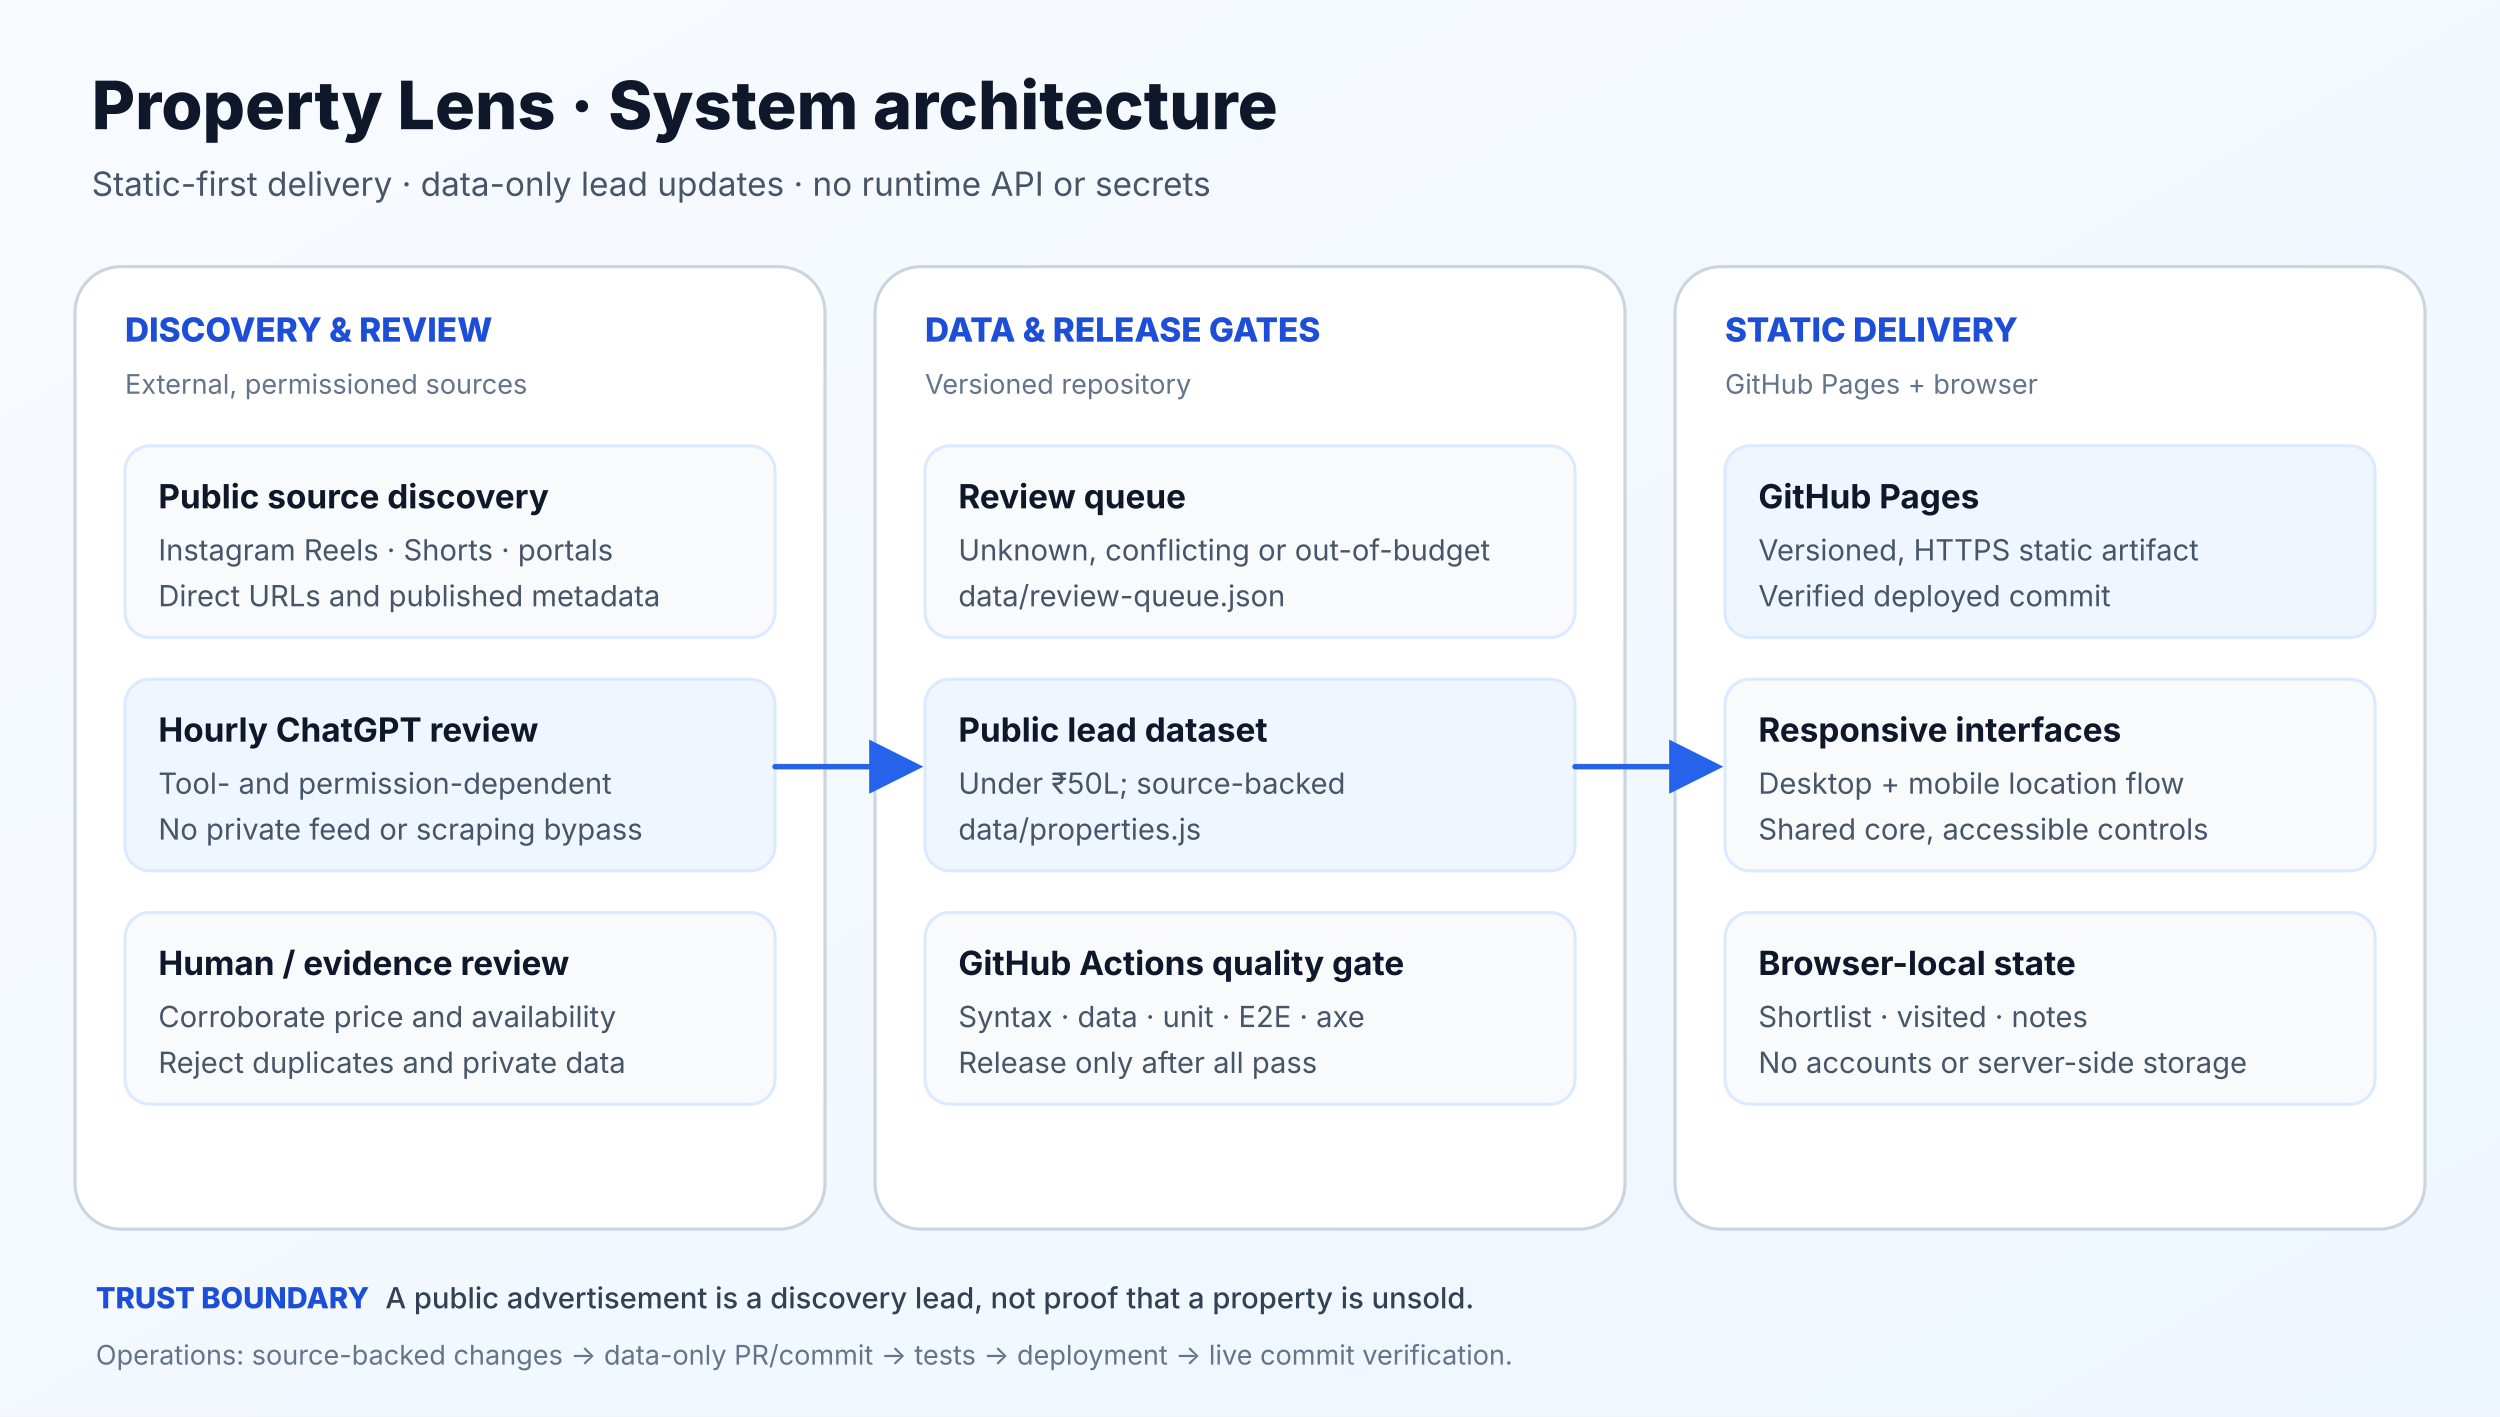
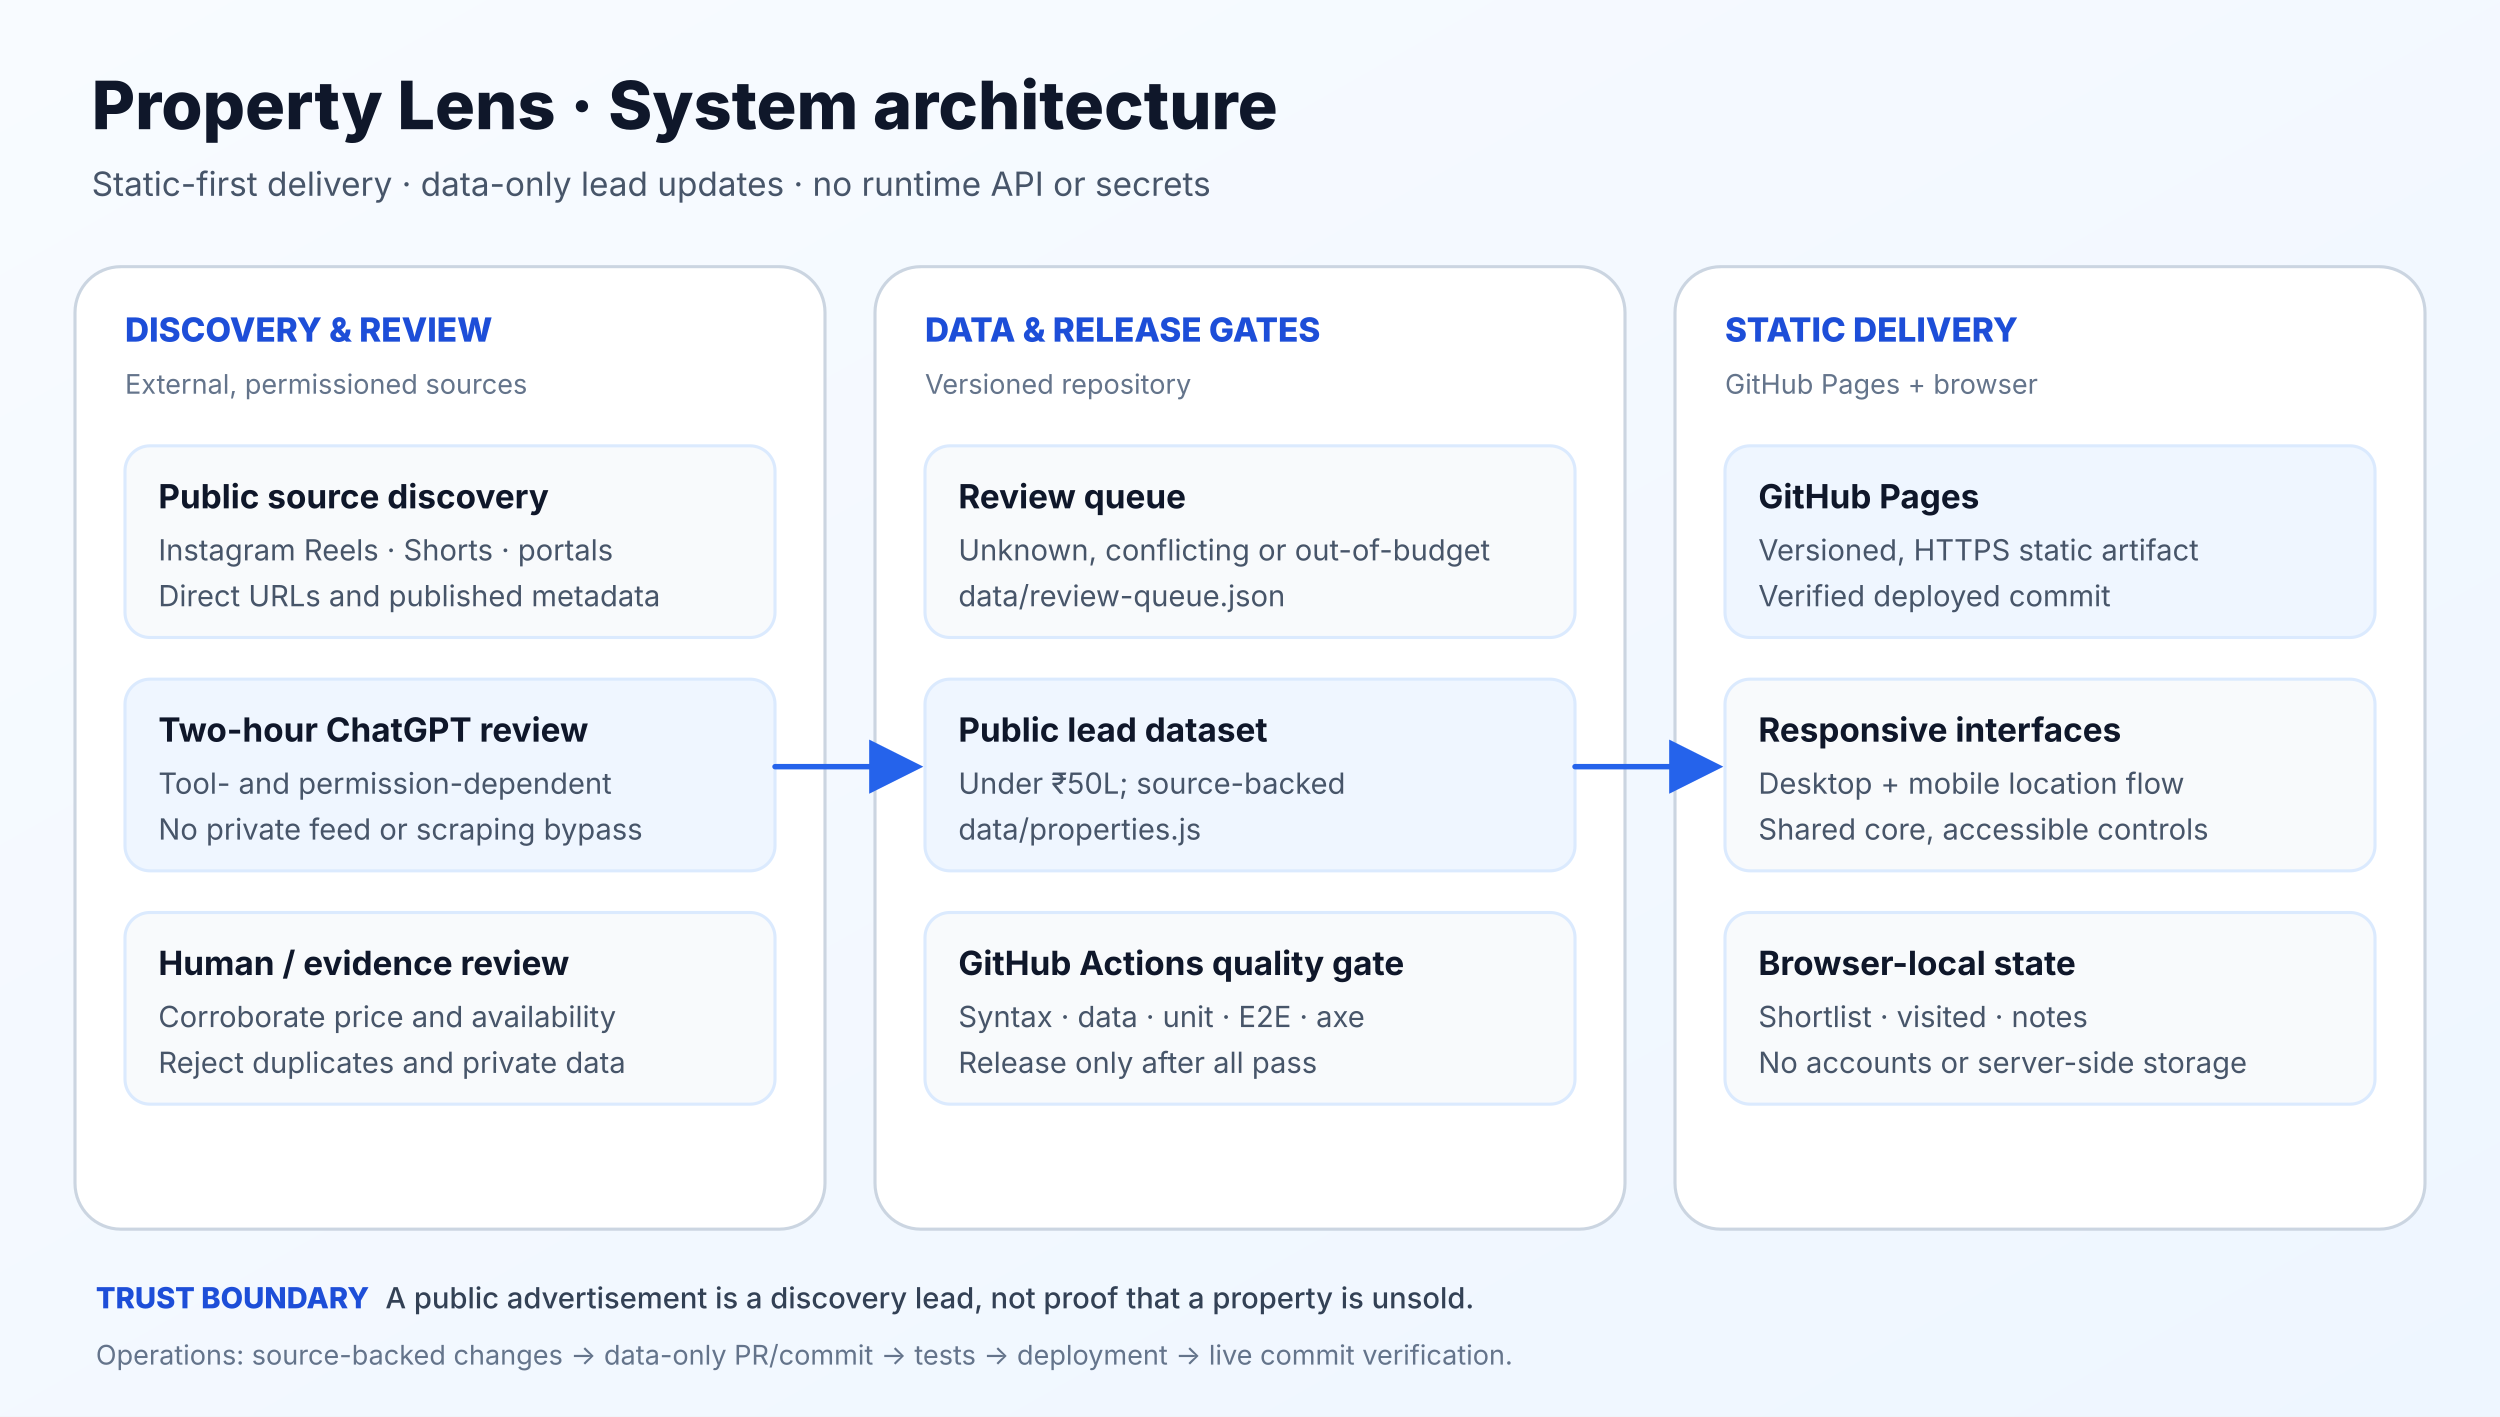
<svg xmlns="http://www.w3.org/2000/svg" viewBox="0 0 1200 680" role="img" aria-labelledby="title desc">
  <defs>
    <marker id="arrow" markerWidth="10" markerHeight="10" refX="8" refY="5" orient="auto">
      <path d="M0 0L10 5L0 10z" fill="#2563eb" />
    </marker>
    <linearGradient id="bg" x1="0" y1="0" x2="1" y2="1">
      <stop stop-color="#f8fbff" />
      <stop offset="1" stop-color="#eef6ff" />
    </linearGradient>
  </defs>
  <rect width="1200" height="680" fill="url(#bg)" />
  <text x="44" y="62" font-family="Inter,system-ui,-apple-system,Segoe UI,sans-serif" font-size="32" fill="#0f172a" font-weight="800">Property Lens · System architecture</text>
  <text x="44" y="94" font-family="Inter,system-ui,-apple-system,Segoe UI,sans-serif" font-size="16" fill="#475569" font-weight="400">Static-first delivery · data-only lead updates · no runtime API or secrets</text>
  <rect x="36" y="128" width="360" height="462" rx="22" fill="#fff" stroke="#cbd5e1" stroke-width="1.5" />
  <text x="60" y="164" font-family="Inter,system-ui,-apple-system,Segoe UI,sans-serif" font-size="16" fill="#1d4ed8" font-weight="800">DISCOVERY &amp; REVIEW</text>
  <text x="60" y="189" font-family="Inter,system-ui,-apple-system,Segoe UI,sans-serif" font-size="13" fill="#64748b" font-weight="400">External, permissioned sources</text>
  <rect x="420" y="128" width="360" height="462" rx="22" fill="#fff" stroke="#cbd5e1" stroke-width="1.5" />
  <text x="444" y="164" font-family="Inter,system-ui,-apple-system,Segoe UI,sans-serif" font-size="16" fill="#1d4ed8" font-weight="800">DATA &amp; RELEASE GATES</text>
  <text x="444" y="189" font-family="Inter,system-ui,-apple-system,Segoe UI,sans-serif" font-size="13" fill="#64748b" font-weight="400">Versioned repository</text>
  <rect x="804" y="128" width="360" height="462" rx="22" fill="#fff" stroke="#cbd5e1" stroke-width="1.5" />
  <text x="828" y="164" font-family="Inter,system-ui,-apple-system,Segoe UI,sans-serif" font-size="16" fill="#1d4ed8" font-weight="800">STATIC DELIVERY</text>
  <text x="828" y="189" font-family="Inter,system-ui,-apple-system,Segoe UI,sans-serif" font-size="13" fill="#64748b" font-weight="400">GitHub Pages + browser</text>
  <rect x="60" y="214" width="312" height="92" rx="12" fill="#f8fafc" stroke="#dbeafe" stroke-width="1.5" />
  <text x="76" y="244" font-family="Inter,system-ui,-apple-system,Segoe UI,sans-serif" font-size="16" fill="#0f172a" font-weight="750">Public source discovery</text>
  <text x="76" y="269" font-family="Inter,system-ui,-apple-system,Segoe UI,sans-serif" font-size="14" fill="#475569" font-weight="400">Instagram Reels · Shorts · portals</text>
  <text x="76" y="291" font-family="Inter,system-ui,-apple-system,Segoe UI,sans-serif" font-size="14" fill="#475569" font-weight="400">Direct URLs and published metadata</text>
  <rect x="60" y="326" width="312" height="92" rx="12" fill="#eff6ff" stroke="#dbeafe" stroke-width="1.5" />
-   <text x="76" y="356" font-family="Inter,system-ui,-apple-system,Segoe UI,sans-serif" font-size="16" fill="#0f172a" font-weight="750">Hourly ChatGPT review</text>
+   <text x="76" y="356" font-family="Inter,system-ui,-apple-system,Segoe UI,sans-serif" font-size="16" fill="#0f172a" font-weight="750">Two-hour ChatGPT review</text>
  <text x="76" y="381" font-family="Inter,system-ui,-apple-system,Segoe UI,sans-serif" font-size="14" fill="#475569" font-weight="400">Tool- and permission-dependent</text>
  <text x="76" y="403" font-family="Inter,system-ui,-apple-system,Segoe UI,sans-serif" font-size="14" fill="#475569" font-weight="400">No private feed or scraping bypass</text>
  <rect x="60" y="438" width="312" height="92" rx="12" fill="#f8fafc" stroke="#dbeafe" stroke-width="1.5" />
  <text x="76" y="468" font-family="Inter,system-ui,-apple-system,Segoe UI,sans-serif" font-size="16" fill="#0f172a" font-weight="750">Human / evidence review</text>
  <text x="76" y="493" font-family="Inter,system-ui,-apple-system,Segoe UI,sans-serif" font-size="14" fill="#475569" font-weight="400">Corroborate price and availability</text>
  <text x="76" y="515" font-family="Inter,system-ui,-apple-system,Segoe UI,sans-serif" font-size="14" fill="#475569" font-weight="400">Reject duplicates and private data</text>
  <rect x="444" y="214" width="312" height="92" rx="12" fill="#f8fafc" stroke="#dbeafe" stroke-width="1.5" />
  <text x="460" y="244" font-family="Inter,system-ui,-apple-system,Segoe UI,sans-serif" font-size="16" fill="#0f172a" font-weight="750">Review queue</text>
  <text x="460" y="269" font-family="Inter,system-ui,-apple-system,Segoe UI,sans-serif" font-size="14" fill="#475569" font-weight="400">Unknown, conflicting or out-of-budget</text>
  <text x="460" y="291" font-family="Inter,system-ui,-apple-system,Segoe UI,sans-serif" font-size="14" fill="#475569" font-weight="400">data/review-queue.json</text>
  <rect x="444" y="326" width="312" height="92" rx="12" fill="#eff6ff" stroke="#dbeafe" stroke-width="1.5" />
  <text x="460" y="356" font-family="Inter,system-ui,-apple-system,Segoe UI,sans-serif" font-size="16" fill="#0f172a" font-weight="750">Public lead dataset</text>
  <text x="460" y="381" font-family="Inter,system-ui,-apple-system,Segoe UI,sans-serif" font-size="14" fill="#475569" font-weight="400">Under ₹50L; source-backed</text>
  <text x="460" y="403" font-family="Inter,system-ui,-apple-system,Segoe UI,sans-serif" font-size="14" fill="#475569" font-weight="400">data/properties.js</text>
  <rect x="444" y="438" width="312" height="92" rx="12" fill="#f8fafc" stroke="#dbeafe" stroke-width="1.5" />
  <text x="460" y="468" font-family="Inter,system-ui,-apple-system,Segoe UI,sans-serif" font-size="16" fill="#0f172a" font-weight="750">GitHub Actions quality gate</text>
  <text x="460" y="493" font-family="Inter,system-ui,-apple-system,Segoe UI,sans-serif" font-size="14" fill="#475569" font-weight="400">Syntax · data · unit · E2E · axe</text>
  <text x="460" y="515" font-family="Inter,system-ui,-apple-system,Segoe UI,sans-serif" font-size="14" fill="#475569" font-weight="400">Release only after all pass</text>
  <rect x="828" y="214" width="312" height="92" rx="12" fill="#eff6ff" stroke="#dbeafe" stroke-width="1.5" />
  <text x="844" y="244" font-family="Inter,system-ui,-apple-system,Segoe UI,sans-serif" font-size="16" fill="#0f172a" font-weight="750">GitHub Pages</text>
  <text x="844" y="269" font-family="Inter,system-ui,-apple-system,Segoe UI,sans-serif" font-size="14" fill="#475569" font-weight="400">Versioned, HTTPS static artifact</text>
  <text x="844" y="291" font-family="Inter,system-ui,-apple-system,Segoe UI,sans-serif" font-size="14" fill="#475569" font-weight="400">Verified deployed commit</text>
  <rect x="828" y="326" width="312" height="92" rx="12" fill="#f8fafc" stroke="#dbeafe" stroke-width="1.5" />
  <text x="844" y="356" font-family="Inter,system-ui,-apple-system,Segoe UI,sans-serif" font-size="16" fill="#0f172a" font-weight="750">Responsive interfaces</text>
  <text x="844" y="381" font-family="Inter,system-ui,-apple-system,Segoe UI,sans-serif" font-size="14" fill="#475569" font-weight="400">Desktop + mobile location flow</text>
  <text x="844" y="403" font-family="Inter,system-ui,-apple-system,Segoe UI,sans-serif" font-size="14" fill="#475569" font-weight="400">Shared core, accessible controls</text>
  <rect x="828" y="438" width="312" height="92" rx="12" fill="#f8fafc" stroke="#dbeafe" stroke-width="1.5" />
  <text x="844" y="468" font-family="Inter,system-ui,-apple-system,Segoe UI,sans-serif" font-size="16" fill="#0f172a" font-weight="750">Browser-local state</text>
  <text x="844" y="493" font-family="Inter,system-ui,-apple-system,Segoe UI,sans-serif" font-size="14" fill="#475569" font-weight="400">Shortlist · visited · notes</text>
  <text x="844" y="515" font-family="Inter,system-ui,-apple-system,Segoe UI,sans-serif" font-size="14" fill="#475569" font-weight="400">No accounts or server-side storage</text>
  <path d="M372 368H438" fill="none" stroke="#2563eb" stroke-width="2.6" stroke-linecap="round" stroke-linejoin="round" marker-end="url(#arrow)" />
  <path d="M756 368H822" fill="none" stroke="#2563eb" stroke-width="2.6" stroke-linecap="round" stroke-linejoin="round" marker-end="url(#arrow)" />
  <text x="46" y="628" font-family="Inter,system-ui,-apple-system,Segoe UI,sans-serif" font-size="14" fill="#1d4ed8" font-weight="800">TRUST BOUNDARY</text>
  <text x="185" y="628" font-family="Inter,system-ui,-apple-system,Segoe UI,sans-serif" font-size="14" fill="#334155" font-weight="500">A public advertisement is a discovery lead, not proof that a property is unsold.</text>
  <text x="46" y="655" font-family="Inter,system-ui,-apple-system,Segoe UI,sans-serif" font-size="13" fill="#64748b" font-weight="400">Operations: source-backed changes → data-only PR/commit → tests → deployment → live commit verification.</text>
</svg>
